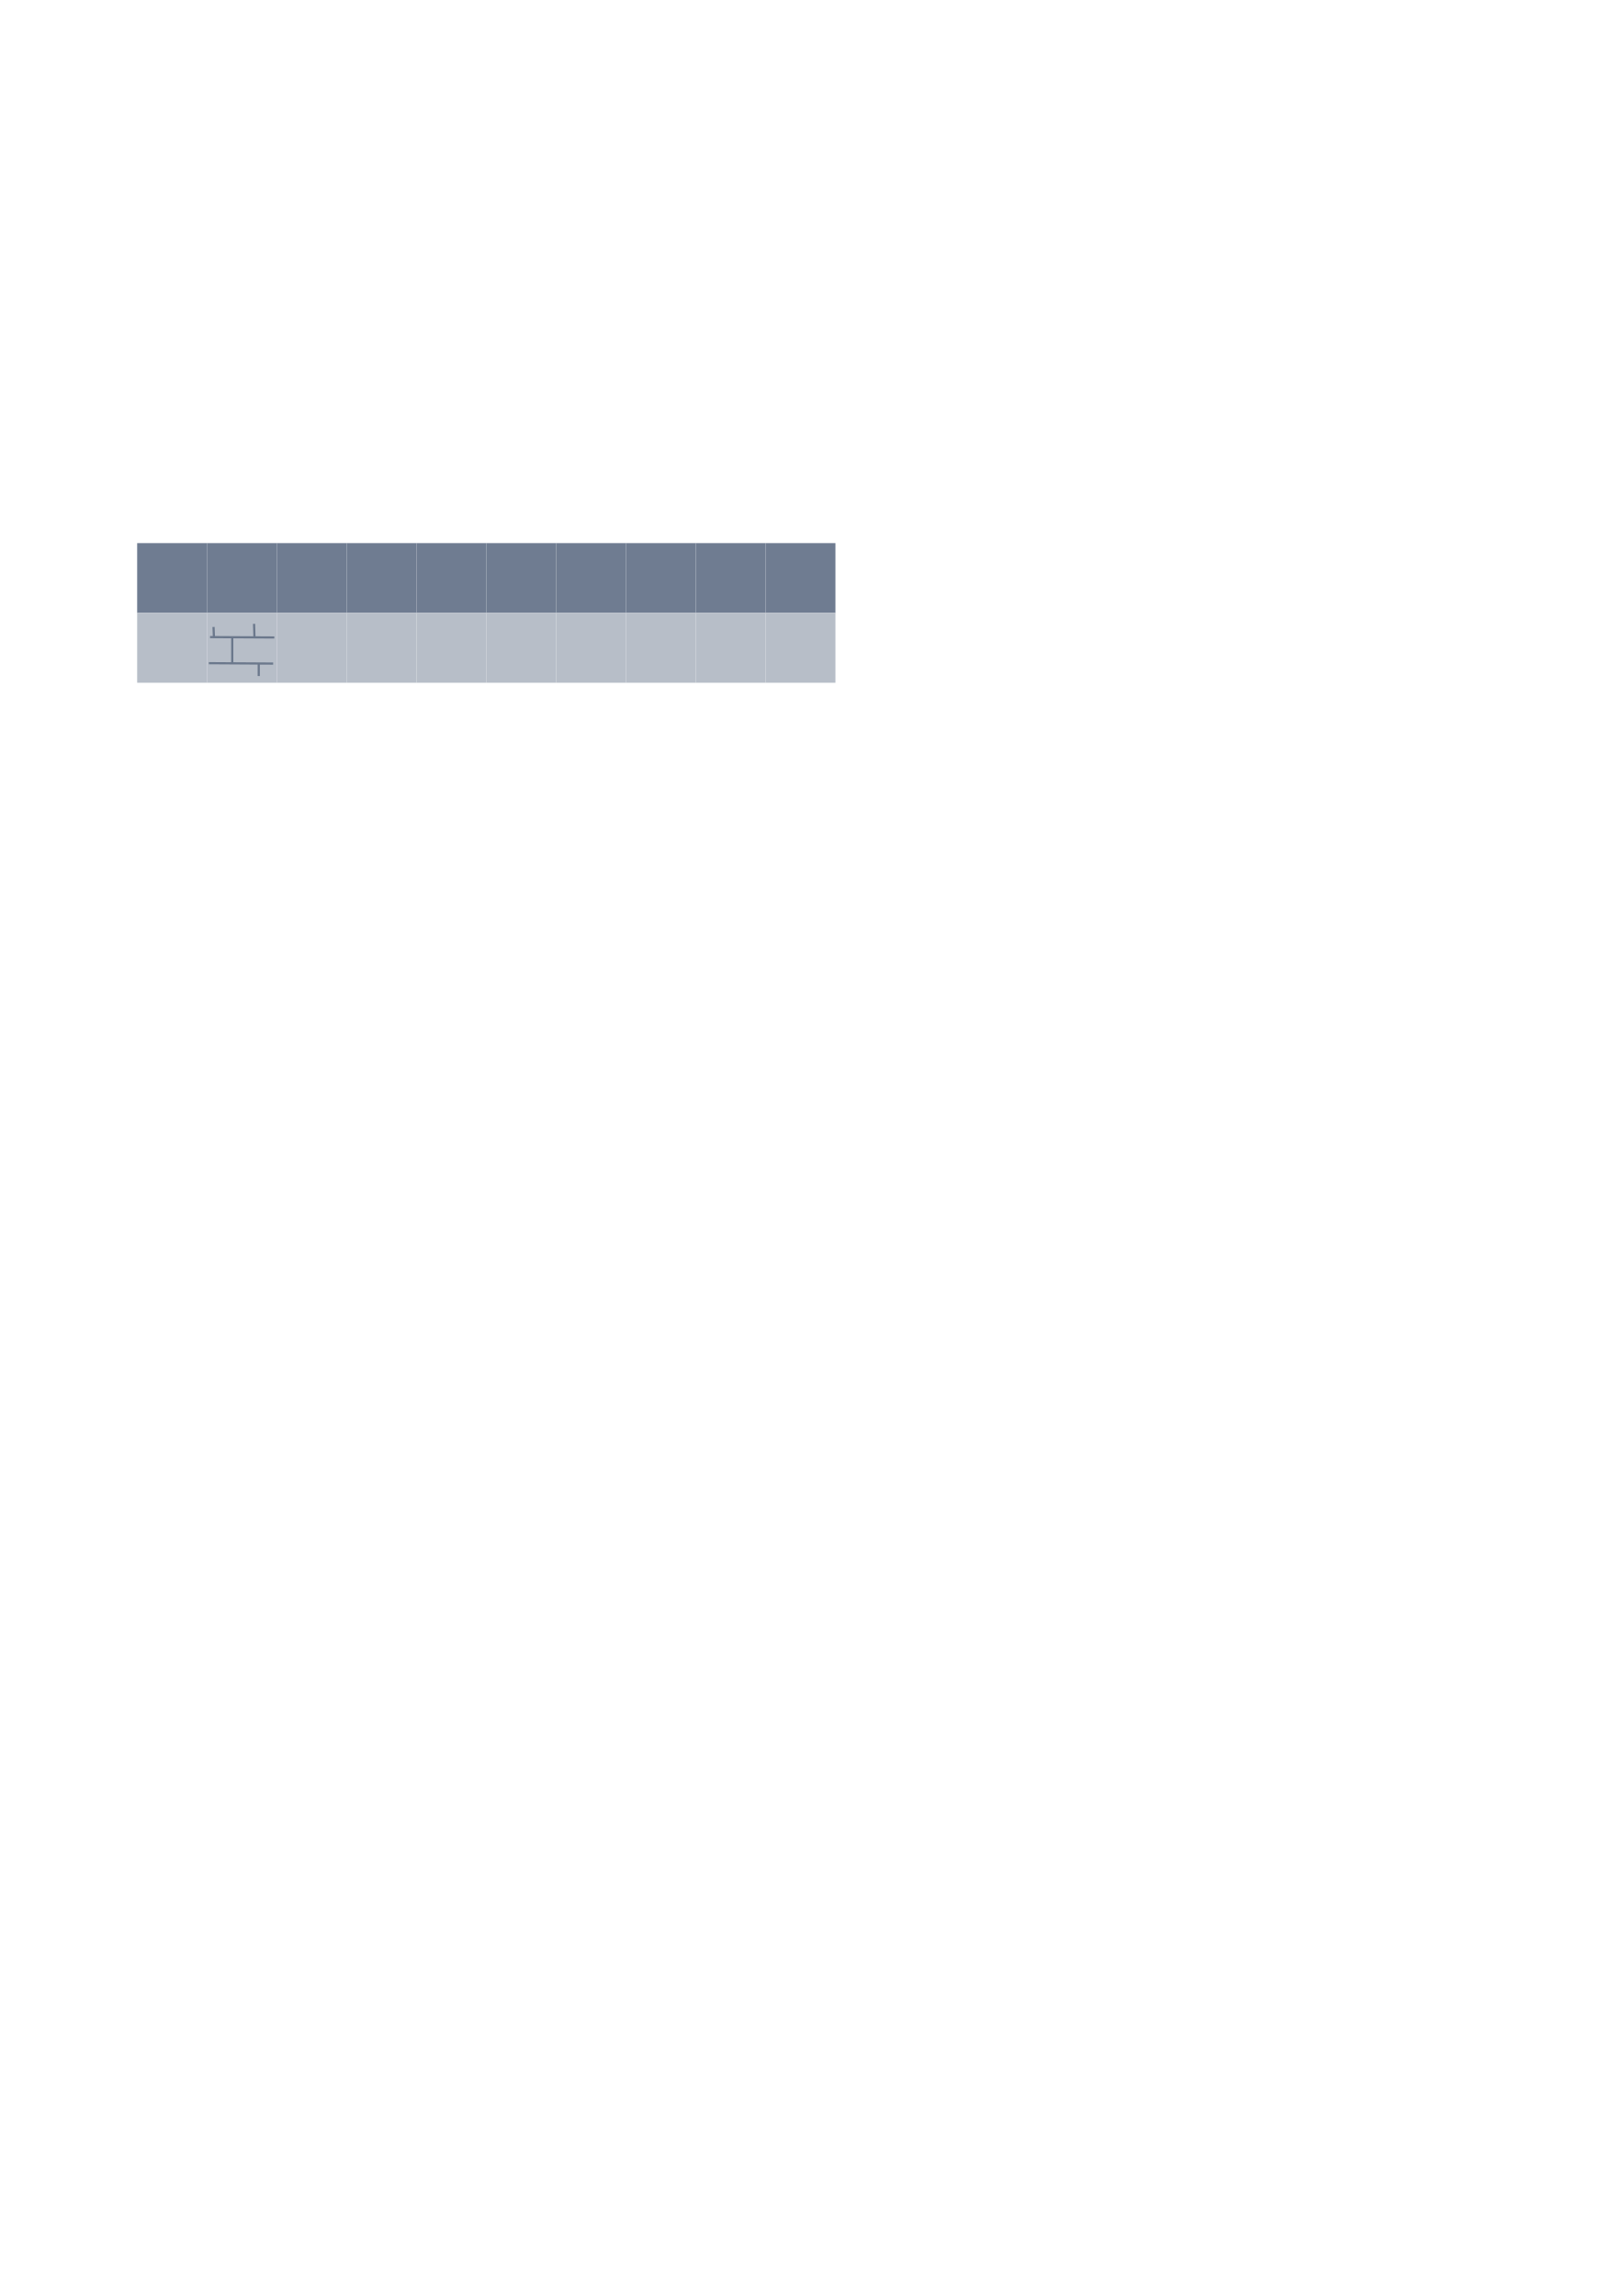
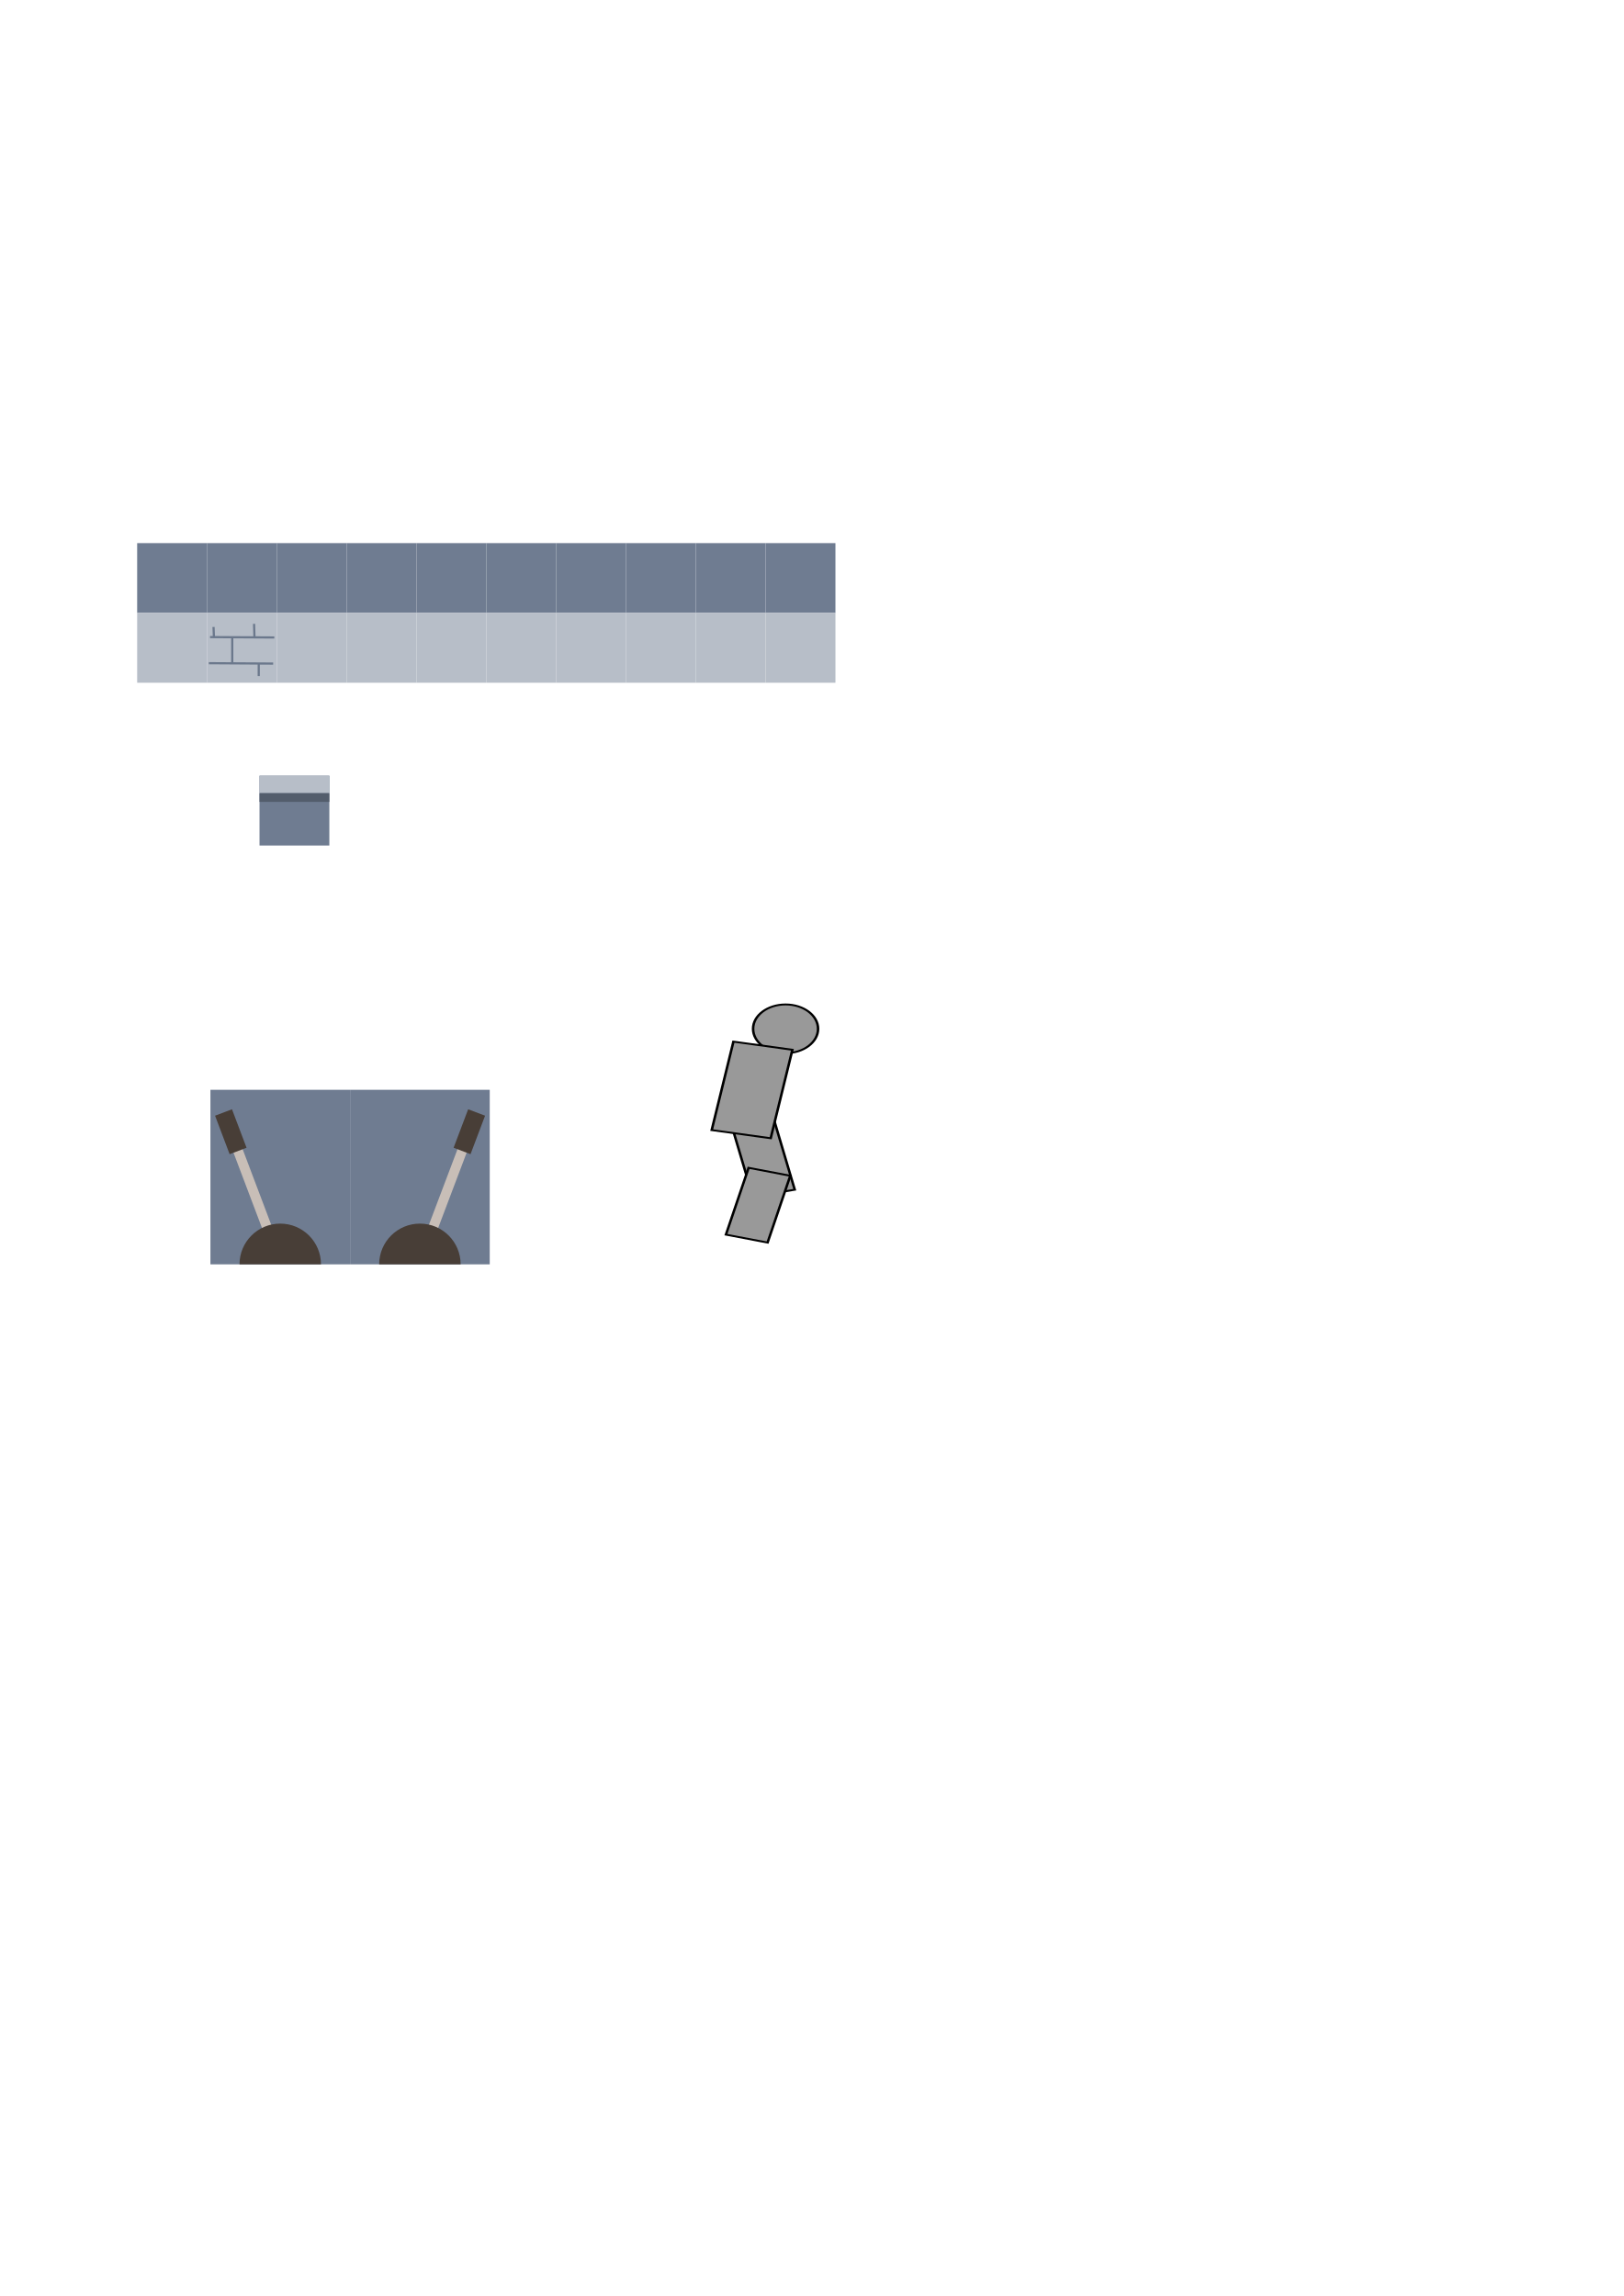
<svg xmlns="http://www.w3.org/2000/svg" width="744.094" height="1052.362" id="svg2" version="1.1">
  <defs id="defs4" />
  <g id="layer1">
    <path style="color:#000000;fill:#6f7c91;stroke:none;stroke-width:1;marker:none;visibility:visible;display:inline;overflow:visible;enable-background:accumulate" d="m 62.857,248.934 32,0 0,32 -32,0 z" id="rect2985" />
    <path id="path2988" d="m 94.857,248.934 32,0 0,32 -32,0 z" style="color:#000000;fill:#6f7c91;stroke:none;stroke-width:1;marker:none;visibility:visible;display:inline;overflow:visible;enable-background:accumulate" />
    <path style="color:#000000;fill:#6f7c91;stroke:none;stroke-width:1;marker:none;visibility:visible;display:inline;overflow:visible;enable-background:accumulate" d="m 126.857,248.934 32,0 0,32 -32,0 z" id="path2990" />
    <path id="path2992" d="m 158.857,248.934 32,0 0,32 -32,0 z" style="color:#000000;fill:#6f7c91;stroke:none;stroke-width:1;marker:none;visibility:visible;display:inline;overflow:visible;enable-background:accumulate" />
    <path style="color:#000000;fill:#6f7c91;stroke:none;stroke-width:1;marker:none;visibility:visible;display:inline;overflow:visible;enable-background:accumulate" d="m 190.857,248.934 32,0 0,32 -32,0 z" id="path2994" />
    <path id="path2996" d="m 222.857,248.934 32,0 0,32 -32,0 z" style="color:#000000;fill:#6f7c91;stroke:none;stroke-width:1;marker:none;visibility:visible;display:inline;overflow:visible;enable-background:accumulate" />
    <path style="color:#000000;fill:#6f7c91;stroke:none;stroke-width:1;marker:none;visibility:visible;display:inline;overflow:visible;enable-background:accumulate" d="m 254.857,248.934 32,0 0,32 -32,0 z" id="path2998" />
    <path id="path3000" d="m 286.857,248.934 32,0 0,32 -32,0 z" style="color:#000000;fill:#6f7c91;stroke:none;stroke-width:1;marker:none;visibility:visible;display:inline;overflow:visible;enable-background:accumulate" />
    <path style="color:#000000;fill:#6f7c91;stroke:none;stroke-width:1;marker:none;visibility:visible;display:inline;overflow:visible;enable-background:accumulate" d="m 318.857,248.934 32,0 0,32 -32,0 z" id="path3002" />
    <path id="path3004" d="m 350.857,248.934 32,0 0,32 -32,0 z" style="color:#000000;fill:#6f7c91;stroke:none;stroke-width:1;marker:none;visibility:visible;display:inline;overflow:visible;enable-background:accumulate" />
    <path id="path3006" d="m 62.857,280.934 32,0 0,32 -32,0 z" style="color:#000000;fill:#b7bec8;stroke:none;stroke-width:1;marker:none;visibility:visible;display:inline;overflow:visible;enable-background:accumulate" />
    <path style="color:#000000;fill:#b7bec8;stroke:none;stroke-width:1;marker:none;visibility:visible;display:inline;overflow:visible;enable-background:accumulate" d="m 94.857,280.934 32,0 0,32 -32,0 z" id="path3008" />
    <path id="path3010" d="m 126.857,280.934 32,0 0,32 -32,0 z" style="color:#000000;fill:#b7bec8;stroke:none;stroke-width:1;marker:none;visibility:visible;display:inline;overflow:visible;enable-background:accumulate" />
    <path style="color:#000000;fill:#b7bec8;stroke:none;stroke-width:1;marker:none;visibility:visible;display:inline;overflow:visible;enable-background:accumulate" d="m 158.857,280.934 32,0 0,32 -32,0 z" id="path3012" />
    <path id="path3014" d="m 190.857,280.934 32,0 0,32 -32,0 z" style="color:#000000;fill:#b7bec8;stroke:none;stroke-width:1;marker:none;visibility:visible;display:inline;overflow:visible;enable-background:accumulate" />
    <path style="color:#000000;fill:#b7bec8;stroke:none;stroke-width:1;marker:none;visibility:visible;display:inline;overflow:visible;enable-background:accumulate" d="m 222.857,280.934 32,0 0,32 -32,0 z" id="path3016" />
    <path id="path3018" d="m 254.857,280.934 32,0 0,32 -32,0 z" style="color:#000000;fill:#b7bec8;stroke:none;stroke-width:1;marker:none;visibility:visible;display:inline;overflow:visible;enable-background:accumulate" />
    <path style="color:#000000;fill:#b7bec8;stroke:none;stroke-width:1;marker:none;visibility:visible;display:inline;overflow:visible;enable-background:accumulate" d="m 286.857,280.934 32,0 0,32 -32,0 z" id="path3020" />
    <path id="path3022" d="m 318.857,280.934 32,0 0,32 -32,0 z" style="color:#000000;fill:#b7bec8;stroke:none;stroke-width:1;marker:none;visibility:visible;display:inline;overflow:visible;enable-background:accumulate" />
    <path style="color:#000000;fill:#b7bec8;stroke:none;stroke-width:1;marker:none;visibility:visible;display:inline;overflow:visible;enable-background:accumulate" d="m 350.857,280.934 32,0 0,32 -32,0 z" id="path3024" />
    <path style="fill:#535d6c;stroke:#6b788c;stroke-width:1px;stroke-linecap:butt;stroke-linejoin:miter;stroke-opacity:1" d="m 96.25,292.005 29.464,0.179" id="path3026" />
    <path style="fill:#535d6c;stroke:#6b788c;stroke-width:1px;stroke-linecap:butt;stroke-linejoin:miter;stroke-opacity:1" d="m 95.714,303.969 29.464,0.179" id="path3028" />
    <path style="fill:#535d6c;stroke:#6b788c;stroke-width:1px;stroke-linecap:butt;stroke-linejoin:miter;stroke-opacity:1" d="m 106.429,292.005 0,11.964" id="path3030" />
    <path style="fill:#535d6c;stroke:#6b788c;stroke-width:1px;stroke-linecap:butt;stroke-linejoin:miter;stroke-opacity:1" d="m 116.429,285.934 0.179,6.071" id="path3032" />
    <path style="fill:#535d6c;stroke:#6b788c;stroke-width:1px;stroke-linecap:butt;stroke-linejoin:miter;stroke-opacity:1" d="m 118.571,304.326 0,5.536" id="path3034" />
    <path style="fill:#535d6c;stroke:#6b788c;stroke-width:1px;stroke-linecap:butt;stroke-linejoin:miter;stroke-opacity:1" d="m 97.857,287.362 0.179,4.643" id="path3036" />
+     <path id="path3065" d="m 118.929,355.541 32,0 0,32 -32,0 z" style="color:#000000;fill:#6f7c91;stroke:none;stroke-width:1;marker:none;visibility:visible;display:inline;overflow:visible;enable-background:accumulate" />
+     <g id="g3837">
+       <path style="color:#000000;fill:#b7bec8;stroke:none;stroke-width:1;marker:none;visibility:visible;display:inline;overflow:visible;enable-background:accumulate" d="m 118.929,355.541 32,0 0,8 -32,0 z" id="path3006-1" />
+       <path id="path3067" d="m 118.929,363.541 32,0 0,4 -32,0 z" style="color:#000000;fill:#535d6c;stroke:none;stroke-width:1;marker:none;visibility:visible;display:inline;overflow:visible;enable-background:accumulate" />
+     </g>
+     <g id="g4643">
+       <rect y="499.505" x="96.429" height="80" width="64" id="rect4439" style="color:#000000;fill:#6f7c91;fill-opacity:1;fill-rule:nonzero;stroke:none;stroke-width:1;marker:none;visibility:visible;display:inline;overflow:visible;enable-background:accumulate" />
+       <rect transform="scale(-1,1)" style="color:#000000;fill:#6f7c91;fill-opacity:1;fill-rule:nonzero;stroke:none;stroke-width:1;marker:none;visibility:visible;display:inline;overflow:visible;enable-background:accumulate" id="rect4629" width="64" height="80" x="-224.429" y="499.505" />
+     </g>
+     <g id="g4567" transform="matrix(0.7290027,-0.1614502,0.1614502,0.7290027,-118.4479,176.2686)">
+       <g id="g4593">
+         <g id="g4597" transform="matrix(0.9897004,-0.1431538,0.1431538,0.9897004,-83.6847,35.63573)">
+           <rect y="521.026" x="203.546" height="62.625" width="6" id="rect4563" style="color:#000000;fill:#c8beb7;fill-opacity:1;fill-rule:nonzero;stroke:none;stroke-width:1;marker:none;visibility:visible;display:inline;overflow:visible;enable-background:accumulate" />
+           <rect y="499.304" x="200.99" height="25.254" width="11.112" id="rect4565" style="color:#000000;fill:#483e37;fill-opacity:1;fill-rule:nonzero;stroke:none;stroke-width:1;marker:none;visibility:visible;display:inline;overflow:visible;enable-background:accumulate" />
+         </g>
+       </g>
+     </g>
+     <path style="color:#000000;fill:#483e37;fill-opacity:1;fill-rule:nonzero;stroke:none;stroke-width:1;marker:none;visibility:visible;display:inline;overflow:visible;enable-background:accumulate" id="path4441" d="m 213.142,557.893 a 28.789,28.789 0 0 1 57.579,0 l -28.789,0 z" transform="matrix(0.648388,0,0,0.648388,-28.43693,217.7742)" />
+     <g id="g3911" transform="matrix(0.6590554,0,0,0.4942915,212.7102,198.5946)">
+       <rect transform="matrix(0.9760893,-0.21737,0.21737,0.9760893,0,0)" style="color:#000000;fill:#999999;fill-opacity:1;fill-rule:nonzero;stroke:#000000;stroke-width:1.752;stroke-miterlimit:4;stroke-opacity:1;stroke-dasharray:none;marker:none;visibility:visible;display:inline;overflow:visible;enable-background:accumulate" id="rect3913" width="29.889" height="63.948" x="42.029" y="670.663" />
+       <path transform="translate(9.755304,9.707141)" d="m 236.33,542.516 c 0,12.476 -10.114,22.59 -22.59,22.59 -12.476,0 -22.59,-10.114 -22.59,-22.59 0,-12.476 10.114,-22.59 22.59,-22.59 12.476,0 22.59,10.114 22.59,22.59 z" id="path3915" style="color:#000000;fill:#999999;fill-opacity:1;fill-rule:nonzero;stroke:#000000;stroke-width:1.752;stroke-linecap:square;stroke-linejoin:round;stroke-miterlimit:4;stroke-opacity:1;stroke-dasharray:none;stroke-dashoffset:0;marker:none;visibility:visible;display:inline;overflow:visible;enable-background:accumulate" />
+       <rect transform="matrix(0.9834817,0.1810075,-0.1810075,0.9834817,0,0)" y="520.898" x="286.241" height="83.41" width="41.705" id="rect3917" style="color:#000000;fill:#999999;fill-opacity:1;fill-rule:nonzero;stroke:#000000;stroke-width:1.752;stroke-miterlimit:4;stroke-opacity:1;stroke-dasharray:none;marker:none;visibility:visible;display:inline;overflow:visible;enable-background:accumulate" />
+       <rect transform="matrix(0.9691105,0.2466269,-0.2466269,0.9691105,0,0)" y="611.285" x="359.659" height="63.948" width="29.889" id="rect3919" style="color:#000000;fill:#999999;fill-opacity:1;fill-rule:nonzero;stroke:#000000;stroke-width:1.752;stroke-miterlimit:4;stroke-opacity:1;stroke-dasharray:none;marker:none;visibility:visible;display:inline;overflow:visible;enable-background:accumulate" />
+     </g>
+     <g transform="matrix(-0.7290027,-0.1614502,-0.1614502,0.7290027,439.3051,176.2686)" id="g4631">
+       <g id="g4633">
+         <g transform="matrix(0.9897004,-0.1431538,0.1431538,0.9897004,-83.6847,35.63573)" id="g4635">
+           <rect style="color:#000000;fill:#c8beb7;fill-opacity:1;fill-rule:nonzero;stroke:none;stroke-width:1;marker:none;visibility:visible;display:inline;overflow:visible;enable-background:accumulate" id="rect4637" width="6" height="62.625" x="203.546" y="521.026" />
+           <rect style="color:#000000;fill:#483e37;fill-opacity:1;fill-rule:nonzero;stroke:none;stroke-width:1;marker:none;visibility:visible;display:inline;overflow:visible;enable-background:accumulate" id="rect4639" width="11.112" height="25.254" x="200.99" y="499.304" />
+         </g>
+       </g>
+     </g>
+     <path transform="matrix(-0.648388,0,0,0.648388,349.2941,217.7742)" d="m 213.142,557.893 a 28.789,28.789 0 0 1 57.579,0 l -28.789,0 z" id="path4641" style="color:#000000;fill:#483e37;fill-opacity:1;fill-rule:nonzero;stroke:none;stroke-width:1;marker:none;visibility:visible;display:inline;overflow:visible;enable-background:accumulate" />
  </g>
</svg>
